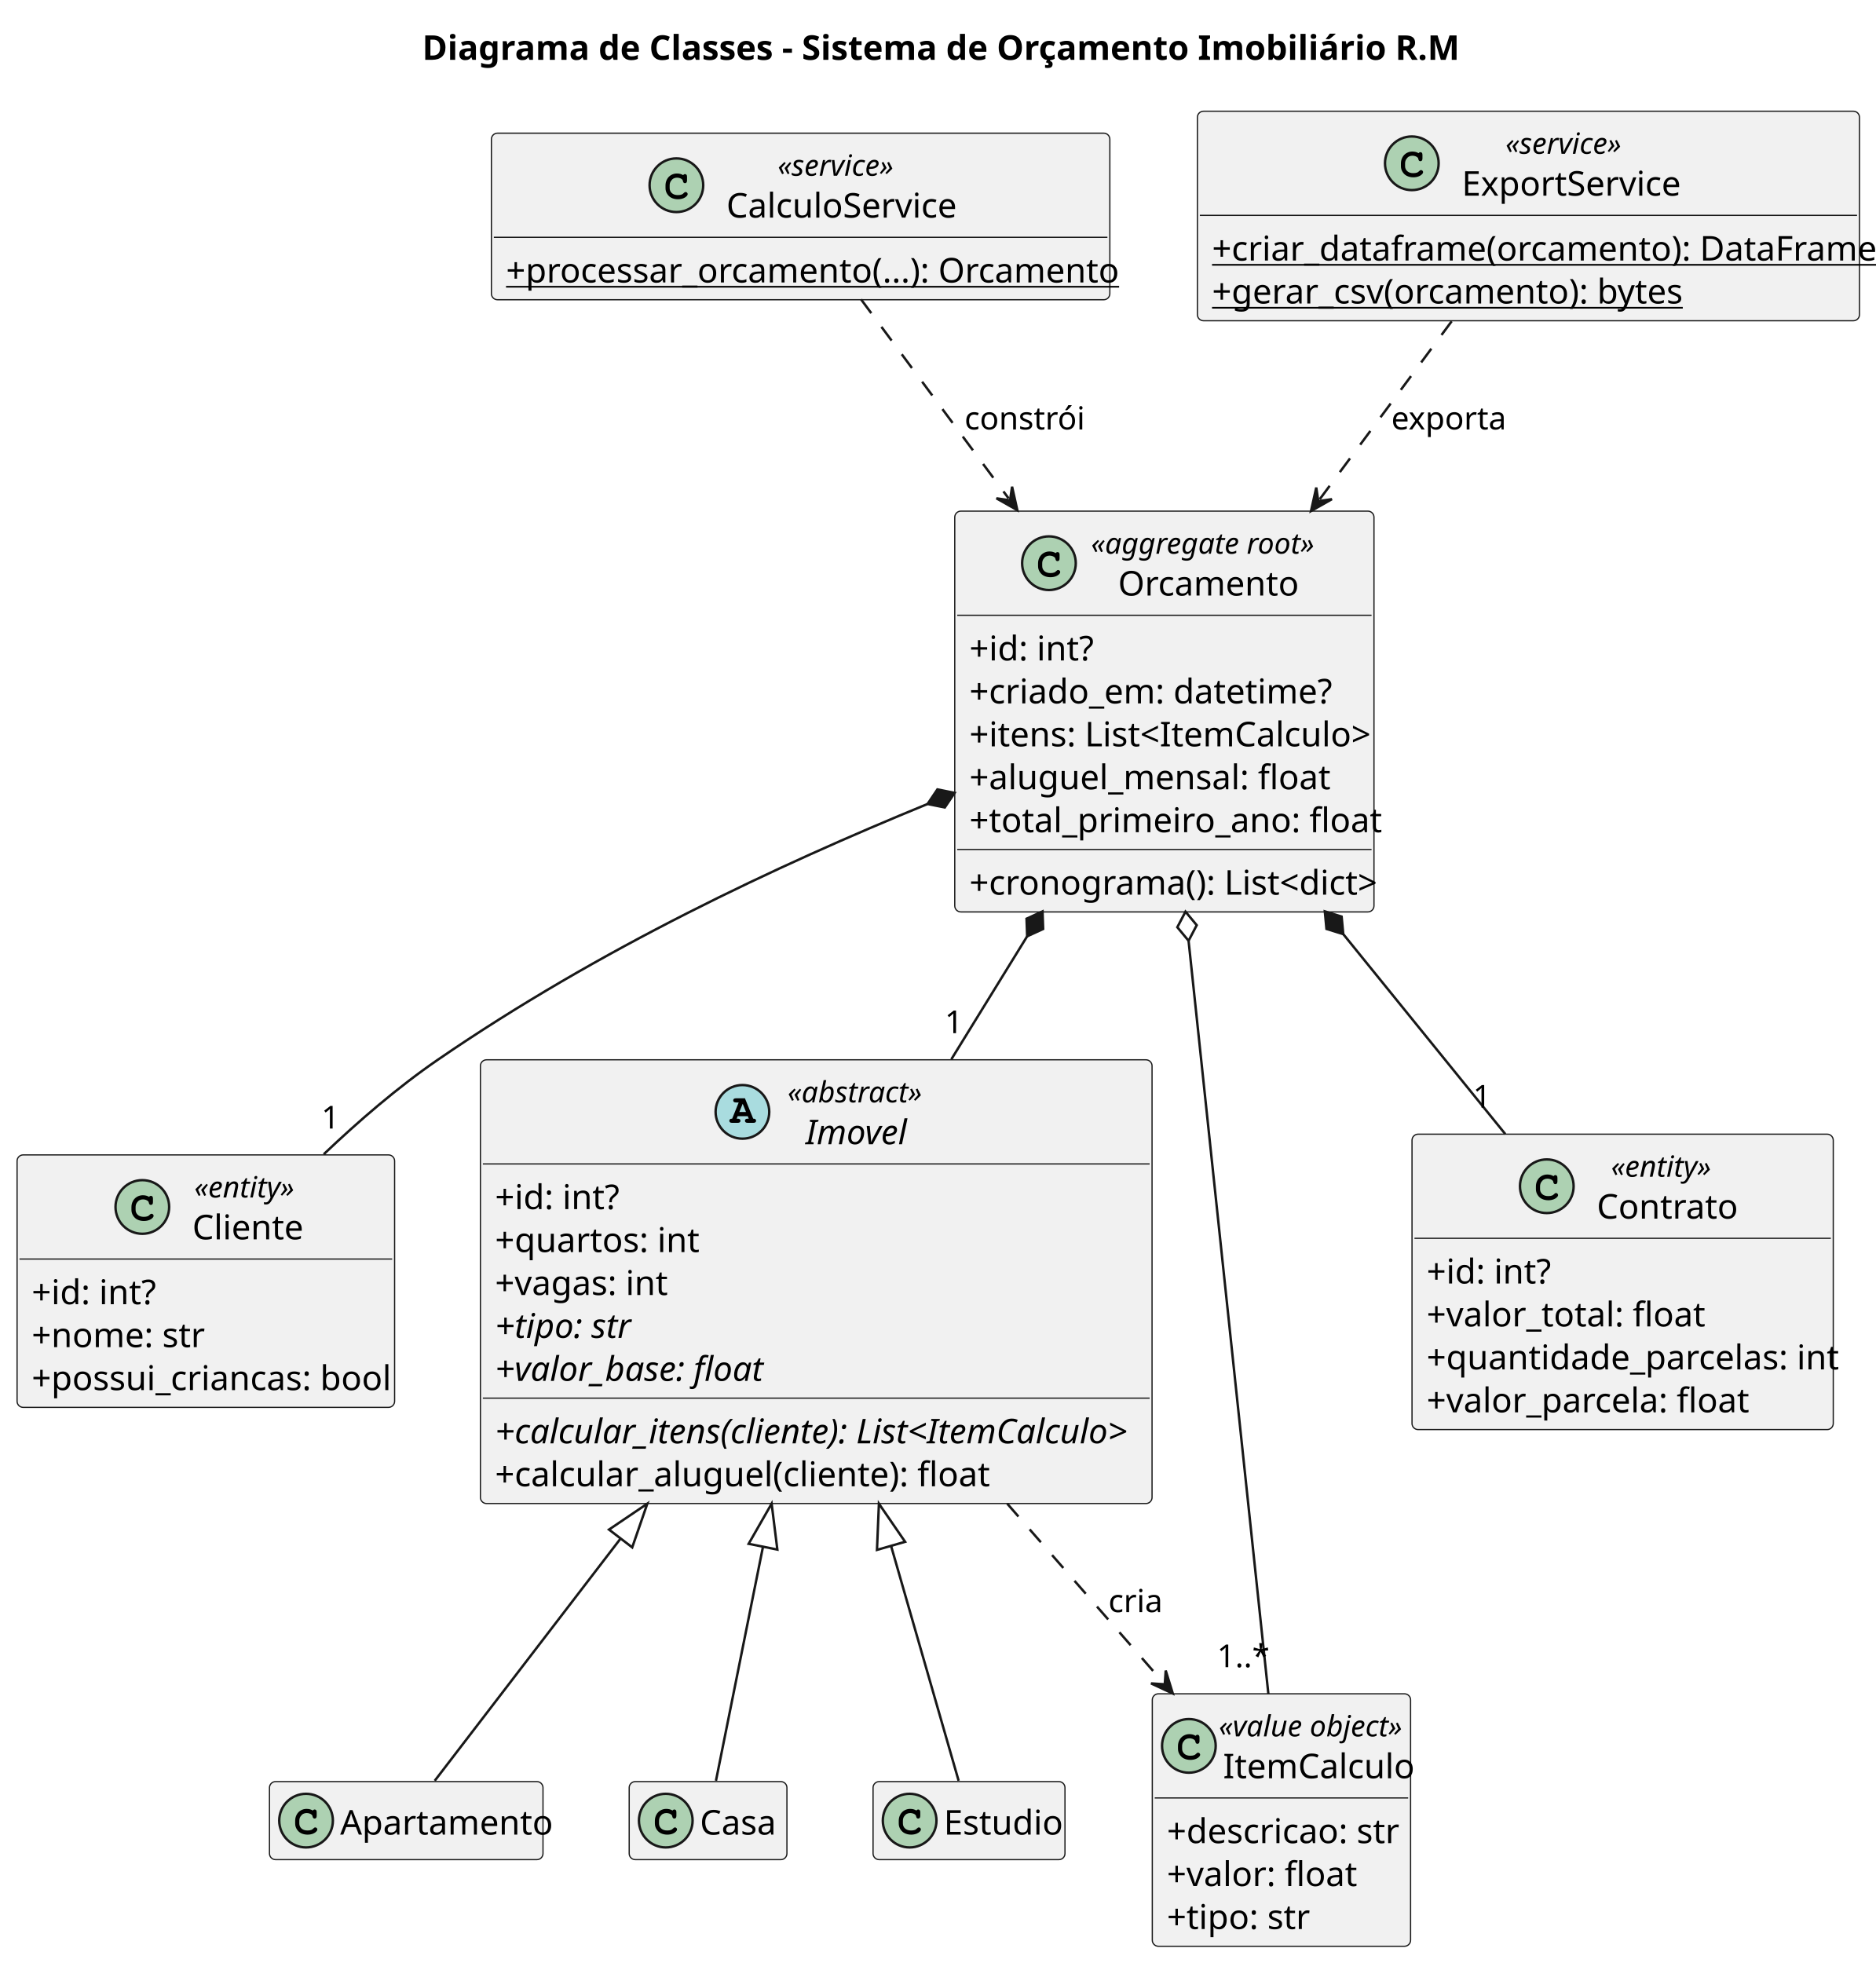
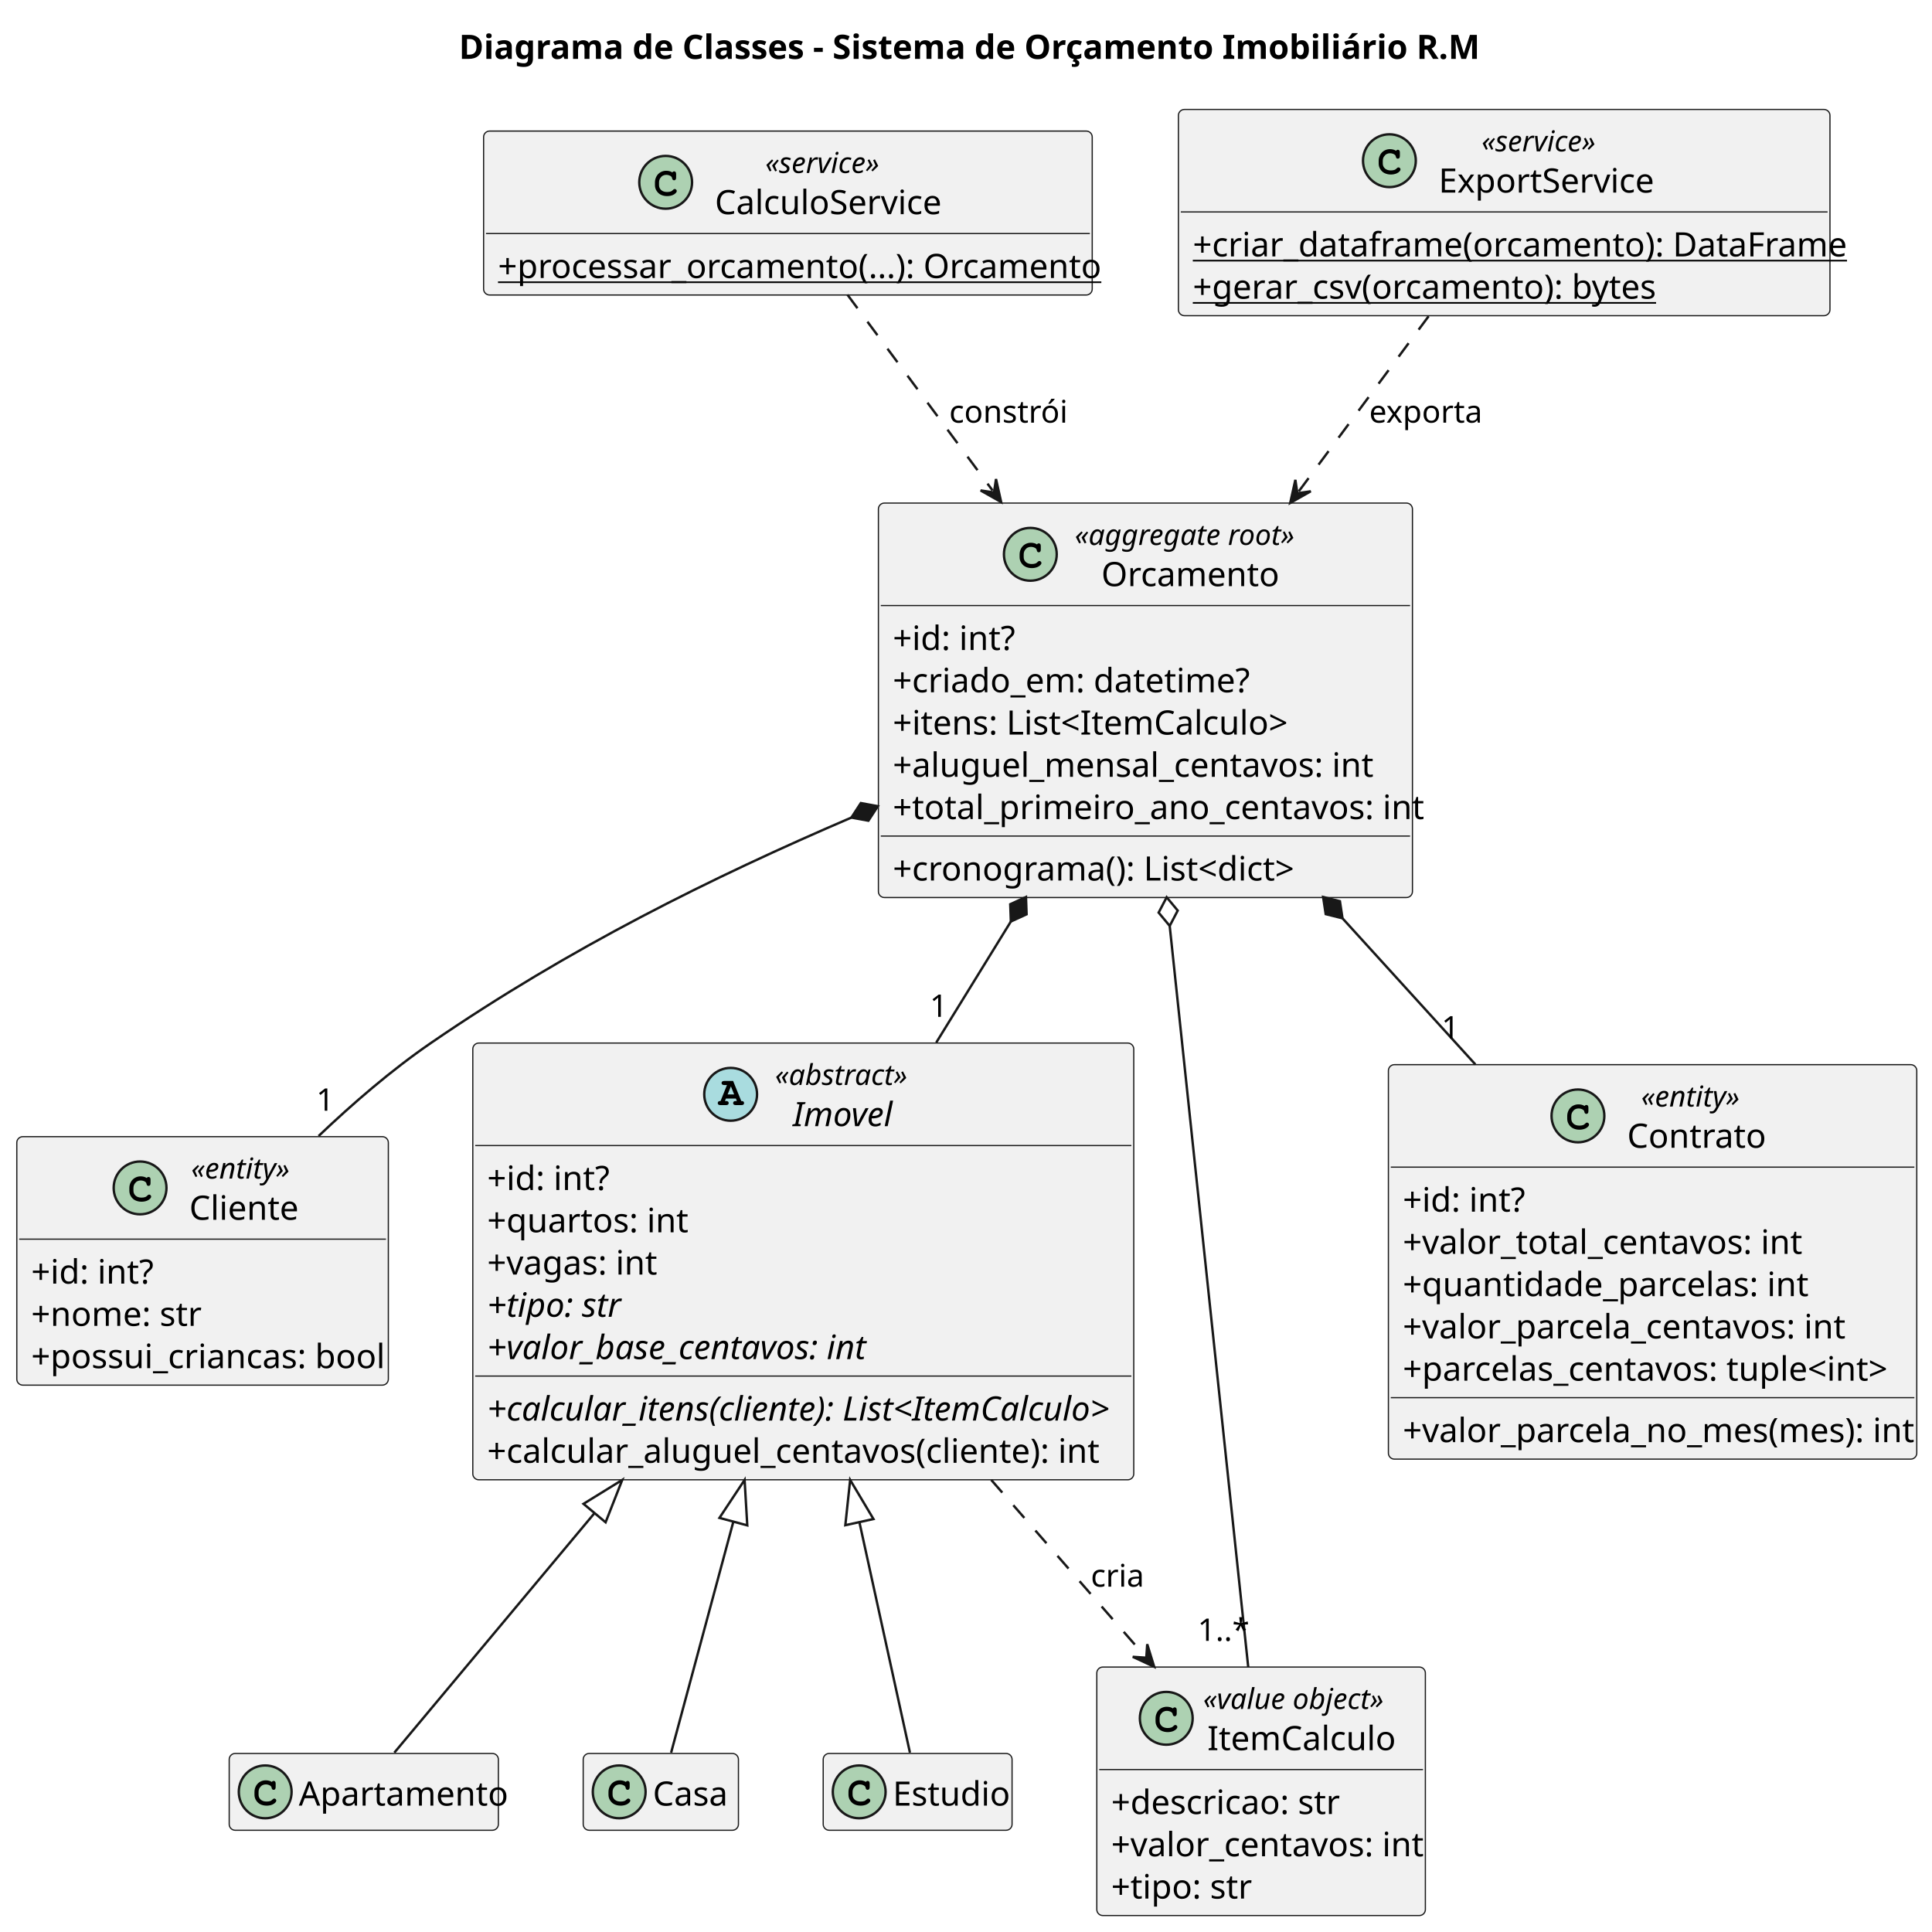
- <svg xmlns="http://www.w3.org/2000/svg" contentStyleType="text/css" height="805px" preserveAspectRatio="none" style="width:769px;height:805px;background:#FFFFFF;" version="1.1" viewBox="0 0 769 805" width="769px" zoomAndPan="magnify">
+ <svg xmlns="http://www.w3.org/2000/svg" contentStyleType="text/css" height="805px" preserveAspectRatio="none" style="width:805px;height:805px;background:#FFFFFF;" version="1.1" viewBox="0 0 805 805" width="805px" zoomAndPan="magnify">
  <defs />
  <g>
-     <text fill="#000000" font-family="sans-serif" font-size="14" font-weight="bold" lengthAdjust="spacing" textLength="409.247" x="173.119" y="24.533">Diagrama de Classes - Sistema de Orçamento Imobiliário R.M</text>
+     <text fill="#000000" font-family="sans-serif" font-size="14" font-weight="bold" lengthAdjust="spacing" textLength="409.247" x="191.204" y="24.533">Diagrama de Classes - Sistema de Orçamento Imobiliário R.M</text>
    <g id="elem_Cliente">
      <rect codeLine="6" fill="#F1F1F1" height="103.531" id="Cliente" rx="2.5" ry="2.5" style="stroke:#181818;stroke-width:0.5;" width="154.81" x="7" y="473.609" />
      <ellipse cx="58.365" cy="494.961" fill="#ADD1B2" rx="11" ry="11" style="stroke:#181818;stroke-width:1;" />
      <path d="M61.131,490.836 Q61.287,490.617 61.475,490.508 Q61.662,490.398 61.881,490.398 Q62.256,490.398 62.49,490.656 Q62.725,490.914 62.725,491.523 L62.725,492.977 Q62.725,493.586 62.49,493.852 Q62.256,494.117 61.881,494.117 Q61.537,494.117 61.334,493.914 Q61.131,493.727 61.022,493.211 Q60.975,492.852 60.787,492.664 Q60.459,492.289 59.85,492.07 Q59.24,491.852 58.615,491.852 Q57.85,491.852 57.217,492.18 Q56.584,492.508 56.092,493.258 Q55.6,494.008 55.6,495.039 L55.6,496.133 Q55.6,497.367 56.49,498.188 Q57.381,499.008 58.975,499.008 Q59.912,499.008 60.568,498.758 Q60.959,498.602 61.381,498.164 Q61.647,497.898 61.795,497.82 Q61.943,497.742 62.147,497.742 Q62.475,497.742 62.732,498 Q62.99,498.258 62.99,498.602 Q62.99,498.945 62.647,499.352 Q62.147,499.93 61.35,500.258 Q60.272,500.711 58.975,500.711 Q57.459,500.711 56.256,500.086 Q55.272,499.586 54.584,498.516 Q53.897,497.445 53.897,496.164 L53.897,495.008 Q53.897,493.68 54.514,492.531 Q55.131,491.383 56.225,490.766 Q57.318,490.148 58.553,490.148 Q59.287,490.148 59.935,490.312 Q60.584,490.477 61.131,490.836 Z " fill="#000000" />
      <text fill="#000000" font-family="sans-serif" font-size="12" font-style="italic" lengthAdjust="spacing" textLength="42.029" x="79.64" y="491.066">«entity»</text>
      <text fill="#000000" font-family="sans-serif" font-size="14" lengthAdjust="spacing" textLength="43.579" x="78.865" y="508.236">Cliente</text>
      <line style="stroke:#181818;stroke-width:0.5;" x1="8" x2="160.81" y1="516.312" y2="516.312" />
      <text fill="#000000" font-family="sans-serif" font-size="14" lengthAdjust="spacing" textLength="49.424" x="13" y="534.846">+id: int?</text>
      <text fill="#000000" font-family="sans-serif" font-size="14" lengthAdjust="spacing" textLength="66.527" x="13" y="552.455">+nome: str</text>
      <text fill="#000000" font-family="sans-serif" font-size="14" lengthAdjust="spacing" textLength="142.81" x="13" y="570.064">+possui_criancas: bool</text>
    </g>
    <g id="elem_Imovel">
      <rect codeLine="11" fill="#F1F1F1" height="181.969" id="Imovel" rx="2.5" ry="2.5" style="stroke:#181818;stroke-width:0.5;" width="275.402" x="197" y="434.609" />
      <ellipse cx="304.435" cy="455.961" fill="#A9DCDF" rx="11" ry="11" style="stroke:#181818;stroke-width:1;" />
      <path d="M306.622,457.727 L302.481,457.727 L302.06,458.758 L302.481,458.758 Q303.091,458.758 303.356,458.992 Q303.622,459.227 303.622,459.617 Q303.622,459.992 303.356,460.227 Q303.091,460.461 302.481,460.461 L300.185,460.461 Q299.575,460.461 299.317,460.227 Q299.06,459.992 299.06,459.602 Q299.06,459.227 299.333,458.984 Q299.606,458.742 300.231,458.758 L302.903,452.102 L301.794,452.102 Q301.185,452.102 300.919,451.867 Q300.653,451.633 300.653,451.242 Q300.653,450.867 300.919,450.633 Q301.185,450.398 301.794,450.398 L305.466,450.398 L308.856,458.758 Q309.45,458.758 309.638,458.898 Q310.028,459.164 310.028,459.617 Q310.028,459.992 309.771,460.227 Q309.513,460.461 308.903,460.461 L306.606,460.461 Q305.997,460.461 305.731,460.227 Q305.466,459.992 305.466,459.602 Q305.466,459.227 305.731,458.992 Q305.997,458.758 306.606,458.758 L307.028,458.758 L306.622,457.727 Z M305.903,456.023 L304.544,452.648 L303.169,456.023 L305.903,456.023 Z " fill="#000000" />
      <text fill="#000000" font-family="sans-serif" font-size="12" font-style="italic" lengthAdjust="spacing" textLength="56.033" x="322.935" y="452.066">«abstract»</text>
      <text fill="#000000" font-family="sans-serif" font-size="14" font-style="italic" lengthAdjust="spacing" textLength="41.234" x="330.334" y="469.236">Imovel</text>
      <line style="stroke:#181818;stroke-width:0.5;" x1="198" x2="471.402" y1="477.312" y2="477.312" />
      <text fill="#000000" font-family="sans-serif" font-size="14" lengthAdjust="spacing" textLength="49.424" x="203" y="495.846">+id: int?</text>
      <text fill="#000000" font-family="sans-serif" font-size="14" lengthAdjust="spacing" textLength="77.438" x="203" y="513.455">+quartos: int</text>
      <text fill="#000000" font-family="sans-serif" font-size="14" lengthAdjust="spacing" textLength="68.1" x="203" y="531.064">+vagas: int</text>
      <text fill="#000000" font-family="sans-serif" font-size="14" font-style="italic" lengthAdjust="spacing" textLength="54.079" x="203" y="548.674">+tipo: str</text>
-       <text fill="#000000" font-family="sans-serif" font-size="14" font-style="italic" lengthAdjust="spacing" textLength="110.906" x="203" y="566.283">+valor_base: float</text>
+       <text fill="#000000" font-family="sans-serif" font-size="14" font-style="italic" lengthAdjust="spacing" textLength="163.051" x="203" y="566.283">+valor_base_centavos: int</text>
      <line style="stroke:#181818;stroke-width:0.5;" x1="198" x2="471.402" y1="573.359" y2="573.359" />
      <text fill="#000000" font-family="sans-serif" font-size="14" font-style="italic" lengthAdjust="spacing" textLength="263.402" x="203" y="591.893">+calcular_itens(cliente): List&lt;ItemCalculo&gt;</text>
-       <text fill="#000000" font-family="sans-serif" font-size="14" lengthAdjust="spacing" textLength="193.389" x="203" y="609.502">+calcular_aluguel(cliente): float</text>
+       <text fill="#000000" font-family="sans-serif" font-size="14" lengthAdjust="spacing" textLength="245.533" x="203" y="609.502">+calcular_aluguel_centavos(cliente): int</text>
    </g>
    <g id="elem_Apartamento">
-       <rect codeLine="20" fill="#F1F1F1" height="32" id="Apartamento" rx="2.5" ry="2.5" style="stroke:#181818;stroke-width:0.5;" width="112.158" x="110.5" y="730.609" />
-       <ellipse cx="125.5" cy="746.609" fill="#ADD1B2" rx="11" ry="11" style="stroke:#181818;stroke-width:1;" />
-       <path d="M128.266,742.484 Q128.422,742.266 128.609,742.156 Q128.797,742.047 129.016,742.047 Q129.391,742.047 129.625,742.305 Q129.859,742.562 129.859,743.172 L129.859,744.625 Q129.859,745.234 129.625,745.5 Q129.391,745.766 129.016,745.766 Q128.672,745.766 128.469,745.562 Q128.266,745.375 128.156,744.859 Q128.109,744.5 127.922,744.312 Q127.594,743.938 126.984,743.719 Q126.375,743.5 125.75,743.5 Q124.984,743.5 124.352,743.828 Q123.719,744.156 123.227,744.906 Q122.734,745.656 122.734,746.688 L122.734,747.781 Q122.734,749.016 123.625,749.836 Q124.516,750.656 126.109,750.656 Q127.047,750.656 127.703,750.406 Q128.094,750.25 128.516,749.812 Q128.781,749.547 128.93,749.469 Q129.078,749.391 129.281,749.391 Q129.609,749.391 129.867,749.648 Q130.125,749.906 130.125,750.25 Q130.125,750.594 129.781,751 Q129.281,751.578 128.484,751.906 Q127.406,752.359 126.109,752.359 Q124.594,752.359 123.391,751.734 Q122.406,751.234 121.719,750.164 Q121.031,749.094 121.031,747.812 L121.031,746.656 Q121.031,745.328 121.648,744.18 Q122.266,743.031 123.359,742.414 Q124.453,741.797 125.688,741.797 Q126.422,741.797 127.07,741.961 Q127.719,742.125 128.266,742.484 Z " fill="#000000" />
-       <text fill="#000000" font-family="sans-serif" font-size="14" lengthAdjust="spacing" textLength="80.158" x="139.5" y="752.338">Apartamento</text>
+       <rect codeLine="20" fill="#F1F1F1" height="32" id="Apartamento" rx="2.5" ry="2.5" style="stroke:#181818;stroke-width:0.5;" width="112.158" x="95.5" y="730.609" />
+       <ellipse cx="110.5" cy="746.609" fill="#ADD1B2" rx="11" ry="11" style="stroke:#181818;stroke-width:1;" />
+       <path d="M113.266,742.484 Q113.422,742.266 113.609,742.156 Q113.797,742.047 114.016,742.047 Q114.391,742.047 114.625,742.305 Q114.859,742.562 114.859,743.172 L114.859,744.625 Q114.859,745.234 114.625,745.5 Q114.391,745.766 114.016,745.766 Q113.672,745.766 113.469,745.562 Q113.266,745.375 113.156,744.859 Q113.109,744.5 112.922,744.312 Q112.594,743.938 111.984,743.719 Q111.375,743.5 110.75,743.5 Q109.984,743.5 109.352,743.828 Q108.719,744.156 108.227,744.906 Q107.734,745.656 107.734,746.688 L107.734,747.781 Q107.734,749.016 108.625,749.836 Q109.516,750.656 111.109,750.656 Q112.047,750.656 112.703,750.406 Q113.094,750.25 113.516,749.812 Q113.781,749.547 113.93,749.469 Q114.078,749.391 114.281,749.391 Q114.609,749.391 114.867,749.648 Q115.125,749.906 115.125,750.25 Q115.125,750.594 114.781,751 Q114.281,751.578 113.484,751.906 Q112.406,752.359 111.109,752.359 Q109.594,752.359 108.391,751.734 Q107.406,751.234 106.719,750.164 Q106.031,749.094 106.031,747.812 L106.031,746.656 Q106.031,745.328 106.648,744.18 Q107.266,743.031 108.359,742.414 Q109.453,741.797 110.688,741.797 Q111.422,741.797 112.07,741.961 Q112.719,742.125 113.266,742.484 Z " fill="#000000" />
+       <text fill="#000000" font-family="sans-serif" font-size="14" lengthAdjust="spacing" textLength="80.158" x="124.5" y="752.338">Apartamento</text>
    </g>
    <g id="elem_Casa">
-       <rect codeLine="21" fill="#F1F1F1" height="32" id="Casa" rx="2.5" ry="2.5" style="stroke:#181818;stroke-width:0.5;" width="64.683" x="258" y="730.609" />
-       <ellipse cx="273" cy="746.609" fill="#ADD1B2" rx="11" ry="11" style="stroke:#181818;stroke-width:1;" />
-       <path d="M275.766,742.484 Q275.922,742.266 276.109,742.156 Q276.297,742.047 276.516,742.047 Q276.891,742.047 277.125,742.305 Q277.359,742.562 277.359,743.172 L277.359,744.625 Q277.359,745.234 277.125,745.5 Q276.891,745.766 276.516,745.766 Q276.172,745.766 275.969,745.562 Q275.766,745.375 275.656,744.859 Q275.609,744.5 275.422,744.312 Q275.094,743.938 274.484,743.719 Q273.875,743.5 273.25,743.5 Q272.484,743.5 271.852,743.828 Q271.219,744.156 270.727,744.906 Q270.234,745.656 270.234,746.688 L270.234,747.781 Q270.234,749.016 271.125,749.836 Q272.016,750.656 273.609,750.656 Q274.547,750.656 275.203,750.406 Q275.594,750.25 276.016,749.812 Q276.281,749.547 276.43,749.469 Q276.578,749.391 276.781,749.391 Q277.109,749.391 277.367,749.648 Q277.625,749.906 277.625,750.25 Q277.625,750.594 277.281,751 Q276.781,751.578 275.984,751.906 Q274.906,752.359 273.609,752.359 Q272.094,752.359 270.891,751.734 Q269.906,751.234 269.219,750.164 Q268.531,749.094 268.531,747.812 L268.531,746.656 Q268.531,745.328 269.148,744.18 Q269.766,743.031 270.859,742.414 Q271.953,741.797 273.188,741.797 Q273.922,741.797 274.57,741.961 Q275.219,742.125 275.766,742.484 Z " fill="#000000" />
-       <text fill="#000000" font-family="sans-serif" font-size="14" lengthAdjust="spacing" textLength="32.683" x="287" y="752.338">Casa</text>
+       <rect codeLine="21" fill="#F1F1F1" height="32" id="Casa" rx="2.5" ry="2.5" style="stroke:#181818;stroke-width:0.5;" width="64.683" x="243" y="730.609" />
+       <ellipse cx="258" cy="746.609" fill="#ADD1B2" rx="11" ry="11" style="stroke:#181818;stroke-width:1;" />
+       <path d="M260.766,742.484 Q260.922,742.266 261.109,742.156 Q261.297,742.047 261.516,742.047 Q261.891,742.047 262.125,742.305 Q262.359,742.562 262.359,743.172 L262.359,744.625 Q262.359,745.234 262.125,745.5 Q261.891,745.766 261.516,745.766 Q261.172,745.766 260.969,745.562 Q260.766,745.375 260.656,744.859 Q260.609,744.5 260.422,744.312 Q260.094,743.938 259.484,743.719 Q258.875,743.5 258.25,743.5 Q257.484,743.5 256.852,743.828 Q256.219,744.156 255.727,744.906 Q255.234,745.656 255.234,746.688 L255.234,747.781 Q255.234,749.016 256.125,749.836 Q257.016,750.656 258.609,750.656 Q259.547,750.656 260.203,750.406 Q260.594,750.25 261.016,749.812 Q261.281,749.547 261.43,749.469 Q261.578,749.391 261.781,749.391 Q262.109,749.391 262.367,749.648 Q262.625,749.906 262.625,750.25 Q262.625,750.594 262.281,751 Q261.781,751.578 260.984,751.906 Q259.906,752.359 258.609,752.359 Q257.094,752.359 255.891,751.734 Q254.906,751.234 254.219,750.164 Q253.531,749.094 253.531,747.812 L253.531,746.656 Q253.531,745.328 254.148,744.18 Q254.766,743.031 255.859,742.414 Q256.953,741.797 258.188,741.797 Q258.922,741.797 259.57,741.961 Q260.219,742.125 260.766,742.484 Z " fill="#000000" />
+       <text fill="#000000" font-family="sans-serif" font-size="14" lengthAdjust="spacing" textLength="32.683" x="272" y="752.338">Casa</text>
    </g>
    <g id="elem_Estudio">
-       <rect codeLine="22" fill="#F1F1F1" height="32" id="Estudio" rx="2.5" ry="2.5" style="stroke:#181818;stroke-width:0.5;" width="78.696" x="358" y="730.609" />
-       <ellipse cx="373" cy="746.609" fill="#ADD1B2" rx="11" ry="11" style="stroke:#181818;stroke-width:1;" />
-       <path d="M375.766,742.484 Q375.922,742.266 376.109,742.156 Q376.297,742.047 376.516,742.047 Q376.891,742.047 377.125,742.305 Q377.359,742.562 377.359,743.172 L377.359,744.625 Q377.359,745.234 377.125,745.5 Q376.891,745.766 376.516,745.766 Q376.172,745.766 375.969,745.562 Q375.766,745.375 375.656,744.859 Q375.609,744.5 375.422,744.312 Q375.094,743.938 374.484,743.719 Q373.875,743.5 373.25,743.5 Q372.484,743.5 371.852,743.828 Q371.219,744.156 370.727,744.906 Q370.234,745.656 370.234,746.688 L370.234,747.781 Q370.234,749.016 371.125,749.836 Q372.016,750.656 373.609,750.656 Q374.547,750.656 375.203,750.406 Q375.594,750.25 376.016,749.812 Q376.281,749.547 376.43,749.469 Q376.578,749.391 376.781,749.391 Q377.109,749.391 377.367,749.648 Q377.625,749.906 377.625,750.25 Q377.625,750.594 377.281,751 Q376.781,751.578 375.984,751.906 Q374.906,752.359 373.609,752.359 Q372.094,752.359 370.891,751.734 Q369.906,751.234 369.219,750.164 Q368.531,749.094 368.531,747.812 L368.531,746.656 Q368.531,745.328 369.148,744.18 Q369.766,743.031 370.859,742.414 Q371.953,741.797 373.188,741.797 Q373.922,741.797 374.57,741.961 Q375.219,742.125 375.766,742.484 Z " fill="#000000" />
-       <text fill="#000000" font-family="sans-serif" font-size="14" lengthAdjust="spacing" textLength="46.696" x="387" y="752.338">Estudio</text>
+       <rect codeLine="22" fill="#F1F1F1" height="32" id="Estudio" rx="2.5" ry="2.5" style="stroke:#181818;stroke-width:0.5;" width="78.696" x="343" y="730.609" />
+       <ellipse cx="358" cy="746.609" fill="#ADD1B2" rx="11" ry="11" style="stroke:#181818;stroke-width:1;" />
+       <path d="M360.766,742.484 Q360.922,742.266 361.109,742.156 Q361.297,742.047 361.516,742.047 Q361.891,742.047 362.125,742.305 Q362.359,742.562 362.359,743.172 L362.359,744.625 Q362.359,745.234 362.125,745.5 Q361.891,745.766 361.516,745.766 Q361.172,745.766 360.969,745.562 Q360.766,745.375 360.656,744.859 Q360.609,744.5 360.422,744.312 Q360.094,743.938 359.484,743.719 Q358.875,743.5 358.25,743.5 Q357.484,743.5 356.852,743.828 Q356.219,744.156 355.727,744.906 Q355.234,745.656 355.234,746.688 L355.234,747.781 Q355.234,749.016 356.125,749.836 Q357.016,750.656 358.609,750.656 Q359.547,750.656 360.203,750.406 Q360.594,750.25 361.016,749.812 Q361.281,749.547 361.43,749.469 Q361.578,749.391 361.781,749.391 Q362.109,749.391 362.367,749.648 Q362.625,749.906 362.625,750.25 Q362.625,750.594 362.281,751 Q361.781,751.578 360.984,751.906 Q359.906,752.359 358.609,752.359 Q357.094,752.359 355.891,751.734 Q354.906,751.234 354.219,750.164 Q353.531,749.094 353.531,747.812 L353.531,746.656 Q353.531,745.328 354.148,744.18 Q354.766,743.031 355.859,742.414 Q356.953,741.797 358.188,741.797 Q358.922,741.797 359.57,741.961 Q360.219,742.125 360.766,742.484 Z " fill="#000000" />
+       <text fill="#000000" font-family="sans-serif" font-size="14" lengthAdjust="spacing" textLength="46.696" x="372" y="752.338">Estudio</text>
    </g>
    <g id="elem_ItemCalculo">
-       <rect codeLine="23" fill="#F1F1F1" height="103.531" id="ItemCalculo" rx="2.5" ry="2.5" style="stroke:#181818;stroke-width:0.5;" width="105.917" x="472.5" y="694.609" />
-       <ellipse cx="487.5" cy="715.961" fill="#ADD1B2" rx="11" ry="11" style="stroke:#181818;stroke-width:1;" />
-       <path d="M490.266,711.836 Q490.422,711.617 490.609,711.508 Q490.797,711.398 491.016,711.398 Q491.391,711.398 491.625,711.656 Q491.859,711.914 491.859,712.523 L491.859,713.977 Q491.859,714.586 491.625,714.852 Q491.391,715.117 491.016,715.117 Q490.672,715.117 490.469,714.914 Q490.266,714.727 490.156,714.211 Q490.109,713.852 489.922,713.664 Q489.594,713.289 488.984,713.07 Q488.375,712.852 487.75,712.852 Q486.984,712.852 486.352,713.18 Q485.719,713.508 485.227,714.258 Q484.734,715.008 484.734,716.039 L484.734,717.133 Q484.734,718.367 485.625,719.188 Q486.516,720.008 488.109,720.008 Q489.047,720.008 489.703,719.758 Q490.094,719.602 490.516,719.164 Q490.781,718.898 490.93,718.82 Q491.078,718.742 491.281,718.742 Q491.609,718.742 491.867,719 Q492.125,719.258 492.125,719.602 Q492.125,719.945 491.781,720.352 Q491.281,720.93 490.484,721.258 Q489.406,721.711 488.109,721.711 Q486.594,721.711 485.391,721.086 Q484.406,720.586 483.719,719.516 Q483.031,718.445 483.031,717.164 L483.031,716.008 Q483.031,714.68 483.648,713.531 Q484.266,712.383 485.359,711.766 Q486.453,711.148 487.688,711.148 Q488.422,711.148 489.07,711.312 Q489.719,711.477 490.266,711.836 Z " fill="#000000" />
-       <text fill="#000000" font-family="sans-serif" font-size="12" font-style="italic" lengthAdjust="spacing" textLength="77.391" x="499.763" y="712.066">«value object»</text>
-       <text fill="#000000" font-family="sans-serif" font-size="14" lengthAdjust="spacing" textLength="73.917" x="501.5" y="729.236">ItemCalculo</text>
-       <line style="stroke:#181818;stroke-width:0.5;" x1="473.5" x2="577.417" y1="737.312" y2="737.312" />
-       <text fill="#000000" font-family="sans-serif" font-size="14" lengthAdjust="spacing" textLength="91.424" x="478.5" y="755.846">+descricao: str</text>
-       <text fill="#000000" font-family="sans-serif" font-size="14" lengthAdjust="spacing" textLength="72.762" x="478.5" y="773.455">+valor: float</text>
-       <text fill="#000000" font-family="sans-serif" font-size="14" lengthAdjust="spacing" textLength="54.079" x="478.5" y="791.064">+tipo: str</text>
+       <rect codeLine="23" fill="#F1F1F1" height="103.531" id="ItemCalculo" rx="2.5" ry="2.5" style="stroke:#181818;stroke-width:0.5;" width="136.906" x="457" y="694.609" />
+       <ellipse cx="485.945" cy="715.961" fill="#ADD1B2" rx="11" ry="11" style="stroke:#181818;stroke-width:1;" />
+       <path d="M488.711,711.836 Q488.867,711.617 489.055,711.508 Q489.242,711.398 489.461,711.398 Q489.836,711.398 490.07,711.656 Q490.305,711.914 490.305,712.523 L490.305,713.977 Q490.305,714.586 490.07,714.852 Q489.836,715.117 489.461,715.117 Q489.117,715.117 488.914,714.914 Q488.711,714.727 488.601,714.211 Q488.555,713.852 488.367,713.664 Q488.039,713.289 487.43,713.07 Q486.82,712.852 486.195,712.852 Q485.43,712.852 484.797,713.18 Q484.164,713.508 483.672,714.258 Q483.18,715.008 483.18,716.039 L483.18,717.133 Q483.18,718.367 484.07,719.188 Q484.961,720.008 486.555,720.008 Q487.492,720.008 488.148,719.758 Q488.539,719.602 488.961,719.164 Q489.226,718.898 489.375,718.82 Q489.523,718.742 489.726,718.742 Q490.055,718.742 490.312,719 Q490.57,719.258 490.57,719.602 Q490.57,719.945 490.226,720.352 Q489.726,720.93 488.93,721.258 Q487.851,721.711 486.555,721.711 Q485.039,721.711 483.836,721.086 Q482.851,720.586 482.164,719.516 Q481.476,718.445 481.476,717.164 L481.476,716.008 Q481.476,714.68 482.094,713.531 Q482.711,712.383 483.805,711.766 Q484.898,711.148 486.133,711.148 Q486.867,711.148 487.515,711.312 Q488.164,711.477 488.711,711.836 Z " fill="#000000" />
+       <text fill="#000000" font-family="sans-serif" font-size="12" font-style="italic" lengthAdjust="spacing" textLength="77.391" x="501.307" y="712.066">«value object»</text>
+       <text fill="#000000" font-family="sans-serif" font-size="14" lengthAdjust="spacing" textLength="73.917" x="503.044" y="729.236">ItemCalculo</text>
+       <line style="stroke:#181818;stroke-width:0.5;" x1="458" x2="592.906" y1="737.312" y2="737.312" />
+       <text fill="#000000" font-family="sans-serif" font-size="14" lengthAdjust="spacing" textLength="91.424" x="463" y="755.846">+descricao: str</text>
+       <text fill="#000000" font-family="sans-serif" font-size="14" lengthAdjust="spacing" textLength="124.906" x="463" y="773.455">+valor_centavos: int</text>
+       <text fill="#000000" font-family="sans-serif" font-size="14" lengthAdjust="spacing" textLength="54.079" x="463" y="791.064">+tipo: str</text>
    </g>
    <g id="elem_Contrato">
-       <rect codeLine="28" fill="#F1F1F1" height="121.141" id="Contrato" rx="2.5" ry="2.5" style="stroke:#181818;stroke-width:0.5;" width="172.733" x="579" y="465.109" />
-       <ellipse cx="634.269" cy="486.461" fill="#ADD1B2" rx="11" ry="11" style="stroke:#181818;stroke-width:1;" />
-       <path d="M637.034,482.336 Q637.19,482.117 637.378,482.008 Q637.565,481.898 637.784,481.898 Q638.159,481.898 638.394,482.156 Q638.628,482.414 638.628,483.023 L638.628,484.477 Q638.628,485.086 638.394,485.352 Q638.159,485.617 637.784,485.617 Q637.44,485.617 637.237,485.414 Q637.034,485.227 636.925,484.711 Q636.878,484.352 636.69,484.164 Q636.362,483.789 635.753,483.57 Q635.144,483.352 634.519,483.352 Q633.753,483.352 633.12,483.68 Q632.487,484.008 631.995,484.758 Q631.503,485.508 631.503,486.539 L631.503,487.633 Q631.503,488.867 632.394,489.688 Q633.284,490.508 634.878,490.508 Q635.815,490.508 636.472,490.258 Q636.862,490.102 637.284,489.664 Q637.55,489.398 637.698,489.32 Q637.847,489.242 638.05,489.242 Q638.378,489.242 638.636,489.5 Q638.894,489.758 638.894,490.102 Q638.894,490.445 638.55,490.852 Q638.05,491.43 637.253,491.758 Q636.175,492.211 634.878,492.211 Q633.362,492.211 632.159,491.586 Q631.175,491.086 630.487,490.016 Q629.8,488.945 629.8,487.664 L629.8,486.508 Q629.8,485.18 630.417,484.031 Q631.034,482.883 632.128,482.266 Q633.222,481.648 634.456,481.648 Q635.19,481.648 635.839,481.812 Q636.487,481.977 637.034,482.336 Z " fill="#000000" />
-       <text fill="#000000" font-family="sans-serif" font-size="12" font-style="italic" lengthAdjust="spacing" textLength="42.029" x="660.602" y="482.566">«entity»</text>
-       <text fill="#000000" font-family="sans-serif" font-size="14" lengthAdjust="spacing" textLength="53.696" x="654.769" y="499.736">Contrato</text>
-       <line style="stroke:#181818;stroke-width:0.5;" x1="580" x2="750.733" y1="507.812" y2="507.812" />
-       <text fill="#000000" font-family="sans-serif" font-size="14" lengthAdjust="spacing" textLength="49.424" x="585" y="526.346">+id: int?</text>
-       <text fill="#000000" font-family="sans-serif" font-size="14" lengthAdjust="spacing" textLength="107.01" x="585" y="543.955">+valor_total: float</text>
-       <text fill="#000000" font-family="sans-serif" font-size="14" lengthAdjust="spacing" textLength="160.733" x="585" y="561.564">+quantidade_parcelas: int</text>
-       <text fill="#000000" font-family="sans-serif" font-size="14" lengthAdjust="spacing" textLength="126.465" x="585" y="579.174">+valor_parcela: float</text>
+       <rect codeLine="28" fill="#F1F1F1" height="164.359" id="Contrato" rx="2.5" ry="2.5" style="stroke:#181818;stroke-width:0.5;" width="220.154" x="578.5" y="443.609" />
+       <ellipse cx="657.479" cy="464.961" fill="#ADD1B2" rx="11" ry="11" style="stroke:#181818;stroke-width:1;" />
+       <path d="M660.245,460.836 Q660.401,460.617 660.588,460.508 Q660.776,460.398 660.995,460.398 Q661.37,460.398 661.604,460.656 Q661.838,460.914 661.838,461.523 L661.838,462.977 Q661.838,463.586 661.604,463.852 Q661.37,464.117 660.995,464.117 Q660.651,464.117 660.448,463.914 Q660.245,463.727 660.135,463.211 Q660.088,462.852 659.901,462.664 Q659.573,462.289 658.963,462.07 Q658.354,461.852 657.729,461.852 Q656.963,461.852 656.331,462.18 Q655.698,462.508 655.206,463.258 Q654.713,464.008 654.713,465.039 L654.713,466.133 Q654.713,467.367 655.604,468.188 Q656.495,469.008 658.088,469.008 Q659.026,469.008 659.682,468.758 Q660.073,468.602 660.495,468.164 Q660.76,467.898 660.909,467.82 Q661.057,467.742 661.26,467.742 Q661.588,467.742 661.846,468 Q662.104,468.258 662.104,468.602 Q662.104,468.945 661.76,469.352 Q661.26,469.93 660.463,470.258 Q659.385,470.711 658.088,470.711 Q656.573,470.711 655.37,470.086 Q654.385,469.586 653.698,468.516 Q653.01,467.445 653.01,466.164 L653.01,465.008 Q653.01,463.68 653.627,462.531 Q654.245,461.383 655.338,460.766 Q656.432,460.148 657.667,460.148 Q658.401,460.148 659.049,460.312 Q659.698,460.477 660.245,460.836 Z " fill="#000000" />
+       <text fill="#000000" font-family="sans-serif" font-size="12" font-style="italic" lengthAdjust="spacing" textLength="42.029" x="683.812" y="461.066">«entity»</text>
+       <text fill="#000000" font-family="sans-serif" font-size="14" lengthAdjust="spacing" textLength="53.696" x="677.979" y="478.236">Contrato</text>
+       <line style="stroke:#181818;stroke-width:0.5;" x1="579.5" x2="797.654" y1="486.312" y2="486.312" />
+       <text fill="#000000" font-family="sans-serif" font-size="14" lengthAdjust="spacing" textLength="49.424" x="584.5" y="504.846">+id: int?</text>
+       <text fill="#000000" font-family="sans-serif" font-size="14" lengthAdjust="spacing" textLength="159.154" x="584.5" y="522.455">+valor_total_centavos: int</text>
+       <text fill="#000000" font-family="sans-serif" font-size="14" lengthAdjust="spacing" textLength="160.733" x="584.5" y="540.064">+quantidade_parcelas: int</text>
+       <text fill="#000000" font-family="sans-serif" font-size="14" lengthAdjust="spacing" textLength="178.609" x="584.5" y="557.674">+valor_parcela_centavos: int</text>
+       <text fill="#000000" font-family="sans-serif" font-size="14" lengthAdjust="spacing" textLength="194.189" x="584.5" y="575.283">+parcelas_centavos: tuple&lt;int&gt;</text>
+       <line style="stroke:#181818;stroke-width:0.5;" x1="579.5" x2="797.654" y1="582.359" y2="582.359" />
+       <text fill="#000000" font-family="sans-serif" font-size="14" lengthAdjust="spacing" textLength="208.154" x="584.5" y="600.893">+valor_parcela_no_mes(mes): int</text>
    </g>
    <g id="elem_Orcamento">
-       <rect codeLine="34" fill="#F1F1F1" height="164.359" id="Orcamento" rx="2.5" ry="2.5" style="stroke:#181818;stroke-width:0.5;" width="171.906" x="391.5" y="209.609" />
-       <ellipse cx="430.125" cy="230.961" fill="#ADD1B2" rx="11" ry="11" style="stroke:#181818;stroke-width:1;" />
-       <path d="M432.891,226.836 Q433.047,226.617 433.234,226.508 Q433.422,226.398 433.641,226.398 Q434.016,226.398 434.25,226.656 Q434.484,226.914 434.484,227.523 L434.484,228.977 Q434.484,229.586 434.25,229.852 Q434.016,230.117 433.641,230.117 Q433.297,230.117 433.094,229.914 Q432.891,229.727 432.781,229.211 Q432.734,228.852 432.547,228.664 Q432.219,228.289 431.609,228.07 Q431,227.852 430.375,227.852 Q429.609,227.852 428.977,228.18 Q428.344,228.508 427.852,229.258 Q427.359,230.008 427.359,231.039 L427.359,232.133 Q427.359,233.367 428.25,234.188 Q429.141,235.008 430.734,235.008 Q431.672,235.008 432.328,234.758 Q432.719,234.602 433.141,234.164 Q433.406,233.898 433.555,233.82 Q433.703,233.742 433.906,233.742 Q434.234,233.742 434.492,234 Q434.75,234.258 434.75,234.602 Q434.75,234.945 434.406,235.352 Q433.906,235.93 433.109,236.258 Q432.031,236.711 430.734,236.711 Q429.219,236.711 428.016,236.086 Q427.031,235.586 426.344,234.516 Q425.656,233.445 425.656,232.164 L425.656,231.008 Q425.656,229.68 426.273,228.531 Q426.891,227.383 427.984,226.766 Q429.078,226.148 430.312,226.148 Q431.047,226.148 431.695,226.312 Q432.344,226.477 432.891,226.836 Z " fill="#000000" />
-       <text fill="#000000" font-family="sans-serif" font-size="12" font-style="italic" lengthAdjust="spacing" textLength="91.406" x="447.375" y="227.066">«aggregate root»</text>
-       <text fill="#000000" font-family="sans-serif" font-size="14" lengthAdjust="spacing" textLength="69.248" x="458.454" y="244.236">Orcamento</text>
-       <line style="stroke:#181818;stroke-width:0.5;" x1="392.5" x2="562.406" y1="252.312" y2="252.312" />
-       <text fill="#000000" font-family="sans-serif" font-size="14" lengthAdjust="spacing" textLength="49.424" x="397.5" y="270.846">+id: int?</text>
-       <text fill="#000000" font-family="sans-serif" font-size="14" lengthAdjust="spacing" textLength="142.803" x="397.5" y="288.455">+criado_em: datetime?</text>
-       <text fill="#000000" font-family="sans-serif" font-size="14" lengthAdjust="spacing" textLength="157.582" x="397.5" y="306.065">+itens: List&lt;ItemCalculo&gt;</text>
-       <text fill="#000000" font-family="sans-serif" font-size="14" lengthAdjust="spacing" textLength="140.485" x="397.5" y="323.674">+aluguel_mensal: float</text>
-       <text fill="#000000" font-family="sans-serif" font-size="14" lengthAdjust="spacing" textLength="158.375" x="397.5" y="341.283">+total_primeiro_ano: float</text>
-       <line style="stroke:#181818;stroke-width:0.5;" x1="392.5" x2="562.406" y1="348.359" y2="348.359" />
-       <text fill="#000000" font-family="sans-serif" font-size="14" lengthAdjust="spacing" textLength="159.906" x="397.5" y="366.893">+cronograma(): List&lt;dict&gt;</text>
+       <rect codeLine="36" fill="#F1F1F1" height="164.359" id="Orcamento" rx="2.5" ry="2.5" style="stroke:#181818;stroke-width:0.5;" width="222.519" x="366" y="209.609" />
+       <ellipse cx="429.307" cy="230.961" fill="#ADD1B2" rx="11" ry="11" style="stroke:#181818;stroke-width:1;" />
+       <path d="M432.072,226.836 Q432.228,226.617 432.416,226.508 Q432.603,226.398 432.822,226.398 Q433.197,226.398 433.432,226.656 Q433.666,226.914 433.666,227.523 L433.666,228.977 Q433.666,229.586 433.432,229.852 Q433.197,230.117 432.822,230.117 Q432.478,230.117 432.275,229.914 Q432.072,229.727 431.963,229.211 Q431.916,228.852 431.728,228.664 Q431.4,228.289 430.791,228.07 Q430.182,227.852 429.557,227.852 Q428.791,227.852 428.158,228.18 Q427.525,228.508 427.033,229.258 Q426.541,230.008 426.541,231.039 L426.541,232.133 Q426.541,233.367 427.432,234.188 Q428.322,235.008 429.916,235.008 Q430.853,235.008 431.51,234.758 Q431.9,234.602 432.322,234.164 Q432.588,233.898 432.736,233.82 Q432.885,233.742 433.088,233.742 Q433.416,233.742 433.674,234 Q433.932,234.258 433.932,234.602 Q433.932,234.945 433.588,235.352 Q433.088,235.93 432.291,236.258 Q431.213,236.711 429.916,236.711 Q428.4,236.711 427.197,236.086 Q426.213,235.586 425.525,234.516 Q424.838,233.445 424.838,232.164 L424.838,231.008 Q424.838,229.68 425.455,228.531 Q426.072,227.383 427.166,226.766 Q428.26,226.148 429.494,226.148 Q430.228,226.148 430.877,226.312 Q431.525,226.477 432.072,226.836 Z " fill="#000000" />
+       <text fill="#000000" font-family="sans-serif" font-size="12" font-style="italic" lengthAdjust="spacing" textLength="91.406" x="447.807" y="227.066">«aggregate root»</text>
+       <text fill="#000000" font-family="sans-serif" font-size="14" lengthAdjust="spacing" textLength="69.248" x="458.886" y="244.236">Orcamento</text>
+       <line style="stroke:#181818;stroke-width:0.5;" x1="367" x2="587.519" y1="252.312" y2="252.312" />
+       <text fill="#000000" font-family="sans-serif" font-size="14" lengthAdjust="spacing" textLength="49.424" x="372" y="270.846">+id: int?</text>
+       <text fill="#000000" font-family="sans-serif" font-size="14" lengthAdjust="spacing" textLength="142.803" x="372" y="288.455">+criado_em: datetime?</text>
+       <text fill="#000000" font-family="sans-serif" font-size="14" lengthAdjust="spacing" textLength="157.582" x="372" y="306.065">+itens: List&lt;ItemCalculo&gt;</text>
+       <text fill="#000000" font-family="sans-serif" font-size="14" lengthAdjust="spacing" textLength="192.63" x="372" y="323.674">+aluguel_mensal_centavos: int</text>
+       <text fill="#000000" font-family="sans-serif" font-size="14" lengthAdjust="spacing" textLength="210.519" x="372" y="341.283">+total_primeiro_ano_centavos: int</text>
+       <line style="stroke:#181818;stroke-width:0.5;" x1="367" x2="587.519" y1="348.359" y2="348.359" />
+       <text fill="#000000" font-family="sans-serif" font-size="14" lengthAdjust="spacing" textLength="159.906" x="372" y="366.893">+cronograma(): List&lt;dict&gt;</text>
    </g>
    <g id="elem_CalculoService">
-       <rect codeLine="42" fill="#F1F1F1" height="68.312" id="CalculoService" rx="2.5" ry="2.5" style="stroke:#181818;stroke-width:0.5;" width="253.596" x="201.5" y="54.609" />
+       <rect codeLine="44" fill="#F1F1F1" height="68.312" id="CalculoService" rx="2.5" ry="2.5" style="stroke:#181818;stroke-width:0.5;" width="253.596" x="201.5" y="54.609" />
      <ellipse cx="277.362" cy="75.961" fill="#ADD1B2" rx="11" ry="11" style="stroke:#181818;stroke-width:1;" />
      <path d="M280.127,71.836 Q280.284,71.617 280.471,71.508 Q280.659,71.398 280.877,71.398 Q281.252,71.398 281.487,71.656 Q281.721,71.914 281.721,72.523 L281.721,73.977 Q281.721,74.586 281.487,74.852 Q281.252,75.117 280.877,75.117 Q280.534,75.117 280.331,74.914 Q280.127,74.727 280.018,74.211 Q279.971,73.852 279.784,73.664 Q279.456,73.289 278.846,73.07 Q278.237,72.852 277.612,72.852 Q276.846,72.852 276.213,73.18 Q275.581,73.508 275.088,74.258 Q274.596,75.008 274.596,76.039 L274.596,77.133 Q274.596,78.367 275.487,79.188 Q276.377,80.008 277.971,80.008 Q278.909,80.008 279.565,79.758 Q279.956,79.602 280.377,79.164 Q280.643,78.898 280.791,78.82 Q280.94,78.742 281.143,78.742 Q281.471,78.742 281.729,79 Q281.987,79.258 281.987,79.602 Q281.987,79.945 281.643,80.352 Q281.143,80.93 280.346,81.258 Q279.268,81.711 277.971,81.711 Q276.456,81.711 275.252,81.086 Q274.268,80.586 273.581,79.516 Q272.893,78.445 272.893,77.164 L272.893,76.008 Q272.893,74.68 273.51,73.531 Q274.127,72.383 275.221,71.766 Q276.315,71.148 277.549,71.148 Q278.284,71.148 278.932,71.312 Q279.581,71.477 280.127,71.836 Z " fill="#000000" />
      <text fill="#000000" font-family="sans-serif" font-size="12" font-style="italic" lengthAdjust="spacing" textLength="51.357" x="318.869" y="72.066">«service»</text>
      <text fill="#000000" font-family="sans-serif" font-size="14" lengthAdjust="spacing" textLength="93.372" x="297.862" y="89.236">CalculoService</text>
      <line style="stroke:#181818;stroke-width:0.5;" x1="202.5" x2="454.096" y1="97.312" y2="97.312" />
      <text fill="#000000" font-family="sans-serif" font-size="14" lengthAdjust="spacing" text-decoration="underline" textLength="241.596" x="207.5" y="115.846">+processar_orcamento(...): Orcamento</text>
    </g>
    <g id="elem_ExportService">
-       <rect codeLine="45" fill="#F1F1F1" height="85.922" id="ExportService" rx="2.5" ry="2.5" style="stroke:#181818;stroke-width:0.5;" width="271.485" x="491" y="45.609" />
+       <rect codeLine="47" fill="#F1F1F1" height="85.922" id="ExportService" rx="2.5" ry="2.5" style="stroke:#181818;stroke-width:0.5;" width="271.485" x="491" y="45.609" />
      <ellipse cx="578.92" cy="66.961" fill="#ADD1B2" rx="11" ry="11" style="stroke:#181818;stroke-width:1;" />
      <path d="M581.686,62.836 Q581.842,62.617 582.03,62.508 Q582.217,62.398 582.436,62.398 Q582.811,62.398 583.045,62.656 Q583.28,62.914 583.28,63.523 L583.28,64.977 Q583.28,65.586 583.045,65.852 Q582.811,66.117 582.436,66.117 Q582.092,66.117 581.889,65.914 Q581.686,65.727 581.577,65.211 Q581.53,64.852 581.342,64.664 Q581.014,64.289 580.405,64.07 Q579.795,63.852 579.17,63.852 Q578.405,63.852 577.772,64.18 Q577.139,64.508 576.647,65.258 Q576.155,66.008 576.155,67.039 L576.155,68.133 Q576.155,69.367 577.045,70.188 Q577.936,71.008 579.53,71.008 Q580.467,71.008 581.124,70.758 Q581.514,70.602 581.936,70.164 Q582.202,69.898 582.35,69.82 Q582.499,69.742 582.702,69.742 Q583.03,69.742 583.288,70 Q583.545,70.258 583.545,70.602 Q583.545,70.945 583.202,71.352 Q582.702,71.93 581.905,72.258 Q580.827,72.711 579.53,72.711 Q578.014,72.711 576.811,72.086 Q575.827,71.586 575.139,70.516 Q574.452,69.445 574.452,68.164 L574.452,67.008 Q574.452,65.68 575.069,64.531 Q575.686,63.383 576.78,62.766 Q577.874,62.148 579.108,62.148 Q579.842,62.148 580.491,62.312 Q581.139,62.477 581.686,62.836 Z " fill="#000000" />
      <text fill="#000000" font-family="sans-serif" font-size="12" font-style="italic" lengthAdjust="spacing" textLength="51.357" x="617.314" y="63.066">«service»</text>
      <text fill="#000000" font-family="sans-serif" font-size="14" lengthAdjust="spacing" textLength="87.144" x="599.42" y="80.236">ExportService</text>
      <line style="stroke:#181818;stroke-width:0.5;" x1="492" x2="761.485" y1="88.312" y2="88.312" />
      <text fill="#000000" font-family="sans-serif" font-size="14" lengthAdjust="spacing" text-decoration="underline" textLength="259.485" x="497" y="106.846">+criar_dataframe(orcamento): DataFrame</text>
      <text fill="#000000" font-family="sans-serif" font-size="14" lengthAdjust="spacing" text-decoration="underline" textLength="186.355" x="497" y="124.455">+gerar_csv(orcamento): bytes</text>
    </g>
    <g id="link_Imovel_Apartamento">
-       <path codeLine="50" d="M254.486,630.912 C221.546,673.862 196.39,706.649 178.26,730.269 " fill="none" id="Imovel-backto-Apartamento" style="stroke:#181818;stroke-width:1;" />
-       <polygon fill="none" points="265.44,616.629,249.725,627.261,259.247,634.564,265.44,616.629" style="stroke:#181818;stroke-width:1;" />
+       <path codeLine="52" d="M247.73,630.443 C211.85,673.393 184.06,706.649 164.31,730.269 " fill="none" id="Imovel-backto-Apartamento" style="stroke:#181818;stroke-width:1;" />
+       <polygon fill="none" points="259.27,616.629,243.125,626.597,252.335,634.29,259.27,616.629" style="stroke:#181818;stroke-width:1;" />
    </g>
    <g id="link_Imovel_Casa">
-       <path codeLine="51" d="M312.868,634.278 C304.248,677.227 298.33,706.649 293.58,730.269 " fill="none" id="Imovel-backto-Casa" style="stroke:#181818;stroke-width:1;" />
-       <polygon fill="none" points="316.41,616.629,306.985,633.097,318.751,635.458,316.41,616.629" style="stroke:#181818;stroke-width:1;" />
+       <path codeLine="53" d="M305.568,634.01 C293.998,676.96 286,706.649 279.63,730.269 " fill="none" id="Imovel-backto-Casa" style="stroke:#181818;stroke-width:1;" />
+       <polygon fill="none" points="310.25,616.629,299.774,632.449,311.361,635.571,310.25,616.629" style="stroke:#181818;stroke-width:1;" />
    </g>
    <g id="link_Imovel_Estudio">
-       <path codeLine="52" d="M365.374,633.928 C377.724,676.878 386.29,706.649 393.09,730.269 " fill="none" id="Imovel-backto-Estudio" style="stroke:#181818;stroke-width:1;" />
-       <polygon fill="none" points="360.4,616.629,359.608,635.587,371.141,632.27,360.4,616.629" style="stroke:#181818;stroke-width:1;" />
+       <path codeLine="54" d="M358.082,634.212 C367.492,677.162 373.96,706.649 379.14,730.269 " fill="none" id="Imovel-backto-Estudio" style="stroke:#181818;stroke-width:1;" />
+       <polygon fill="none" points="354.23,616.629,352.221,635.496,363.943,632.928,354.23,616.629" style="stroke:#181818;stroke-width:1;" />
    </g>
    <g id="link_Orcamento_Cliente">
-       <path codeLine="53" d="M380.347,329.703 C318.657,355.003 246.12,388.879 179.5,434.609 C163.2,445.799 147.01,459.769 132.74,473.349 " fill="none" id="Orcamento-backto-Cliente" style="stroke:#181818;stroke-width:1;" />
-       <polygon fill="#181818" points="391.45,325.149,384.381,323.725,380.347,329.703,387.416,331.127,391.45,325.149" style="stroke:#181818;stroke-width:1;" />
+       <path codeLine="55" d="M354.743,340.654 C296.793,365.534 237.26,394.959 179.5,434.609 C163.2,445.799 147.01,459.769 132.74,473.349 " fill="none" id="Orcamento-backto-Cliente" style="stroke:#181818;stroke-width:1;" />
+       <polygon fill="#181818" points="365.77,335.919,358.679,334.611,354.743,340.654,361.835,341.962,365.77,335.919" style="stroke:#181818;stroke-width:1;" />
      <text fill="#000000" font-family="sans-serif" font-size="13" lengthAdjust="spacing" textLength="7.23" x="131.78" y="462.802">1</text>
    </g>
    <g id="link_Orcamento_Imovel">
-       <path codeLine="54" d="M421.19,383.963 C409.1,403.563 402.42,414.419 390.1,434.399 " fill="none" id="Orcamento-backto-Imovel" style="stroke:#181818;stroke-width:1;" />
+       <path codeLine="56" d="M421.19,383.963 C409.1,403.563 402.42,414.419 390.1,434.399 " fill="none" id="Orcamento-backto-Imovel" style="stroke:#181818;stroke-width:1;" />
      <polygon fill="#181818" points="427.49,373.749,420.936,376.756,421.19,383.963,427.745,380.956,427.49,373.749" style="stroke:#181818;stroke-width:1;" />
      <text fill="#000000" font-family="sans-serif" font-size="13" lengthAdjust="spacing" textLength="7.23" x="387.407" y="423.695">1</text>
    </g>
    <g id="link_Orcamento_Contrato">
-       <path codeLine="55" d="M550.805,383.072 C575.165,413.132 594.75,437.299 617.26,465.079 " fill="none" id="Orcamento-backto-Contrato" style="stroke:#181818;stroke-width:1;" />
-       <polygon fill="#181818" points="543.25,373.749,543.92,380.929,550.805,383.072,550.135,375.892,543.25,373.749" style="stroke:#181818;stroke-width:1;" />
-       <text fill="#000000" font-family="sans-serif" font-size="13" lengthAdjust="spacing" textLength="7.23" x="603.984" y="454.235">1</text>
+       <path codeLine="57" d="M559.373,382.628 C579.933,405.238 594.19,420.909 614.74,443.509 " fill="none" id="Orcamento-backto-Contrato" style="stroke:#181818;stroke-width:1;" />
+       <polygon fill="#181818" points="551.3,373.749,552.377,380.88,559.373,382.628,558.296,375.497,551.3,373.749" style="stroke:#181818;stroke-width:1;" />
+       <text fill="#000000" font-family="sans-serif" font-size="13" lengthAdjust="spacing" textLength="7.23" x="600.621" y="432.698">1</text>
    </g>
    <g id="link_Orcamento_ItemCalculo">
-       <path codeLine="56" d="M487.374,385.793 C497.234,478.853 511.83,616.559 520.09,694.579 " fill="none" id="Orcamento-backto-ItemCalculo" style="stroke:#181818;stroke-width:1;" />
+       <path codeLine="58" d="M487.374,385.793 C497.234,478.853 511.83,616.559 520.09,694.579 " fill="none" id="Orcamento-backto-ItemCalculo" style="stroke:#181818;stroke-width:1;" />
      <polygon fill="none" points="486.11,373.859,482.764,380.247,487.374,385.793,490.72,379.404,486.11,373.859" style="stroke:#181818;stroke-width:1;" />
-       <text fill="#000000" font-family="sans-serif" font-size="13" lengthAdjust="spacing" textLength="19.513" x="499.035" y="683.691">1..*</text>
+       <text fill="#000000" font-family="sans-serif" font-size="13" lengthAdjust="spacing" textLength="19.513" x="499.036" y="683.691">1..*</text>
    </g>
    <g id="link_Imovel_ItemCalculo">
-       <path codeLine="57" d="M413.01,616.629 C436.16,643.179 456.747,666.777 476.967,689.967 " fill="none" id="Imovel-to-ItemCalculo" style="stroke:#181818;stroke-width:1;stroke-dasharray:7.0,7.0;" />
+       <path codeLine="59" d="M413.01,616.629 C436.16,643.179 456.747,666.777 476.967,689.967 " fill="none" id="Imovel-to-ItemCalculo" style="stroke:#181818;stroke-width:1;stroke-dasharray:7.0,7.0;" />
      <polygon fill="#181818" points="480.91,694.489,478.01,685.077,477.624,690.721,471.98,690.335,480.91,694.489" style="stroke:#181818;stroke-width:1;" />
      <text fill="#000000" font-family="sans-serif" font-size="13" lengthAdjust="spacing" textLength="20.947" x="454.5" y="661.105">cria</text>
    </g>
    <g id="link_CalculoService_Orcamento">
-       <path codeLine="58" d="M353.1,122.799 C370.54,146.329 391.168,174.139 413.578,204.379 " fill="none" id="CalculoService-to-Orcamento" style="stroke:#181818;stroke-width:1;stroke-dasharray:7.0,7.0;" />
+       <path codeLine="60" d="M353.1,122.799 C370.54,146.329 391.168,174.139 413.578,204.379 " fill="none" id="CalculoService-to-Orcamento" style="stroke:#181818;stroke-width:1;stroke-dasharray:7.0,7.0;" />
      <polygon fill="#181818" points="417.15,209.199,415.005,199.587,414.173,205.182,408.578,204.35,417.15,209.199" style="stroke:#181818;stroke-width:1;" />
      <text fill="#000000" font-family="sans-serif" font-size="13" lengthAdjust="spacing" textLength="45.519" x="395.5" y="176.105">constrói</text>
    </g>
    <g id="link_ExportService_Orcamento">
-       <path codeLine="59" d="M595.26,131.749 C578.54,154.309 560.933,178.059 541.163,204.729 " fill="none" id="ExportService-to-Orcamento" style="stroke:#181818;stroke-width:1;stroke-dasharray:7.0,7.0;" />
+       <path codeLine="61" d="M595.26,131.749 C578.54,154.309 560.933,178.059 541.163,204.729 " fill="none" id="ExportService-to-Orcamento" style="stroke:#181818;stroke-width:1;stroke-dasharray:7.0,7.0;" />
      <polygon fill="#181818" points="537.59,209.549,546.163,204.701,540.567,205.533,539.736,199.937,537.59,209.549" style="stroke:#181818;stroke-width:1;" />
      <text fill="#000000" font-family="sans-serif" font-size="13" lengthAdjust="spacing" textLength="43.361" x="570.5" y="176.105">exporta</text>
    </g>
  </g>
</svg>
